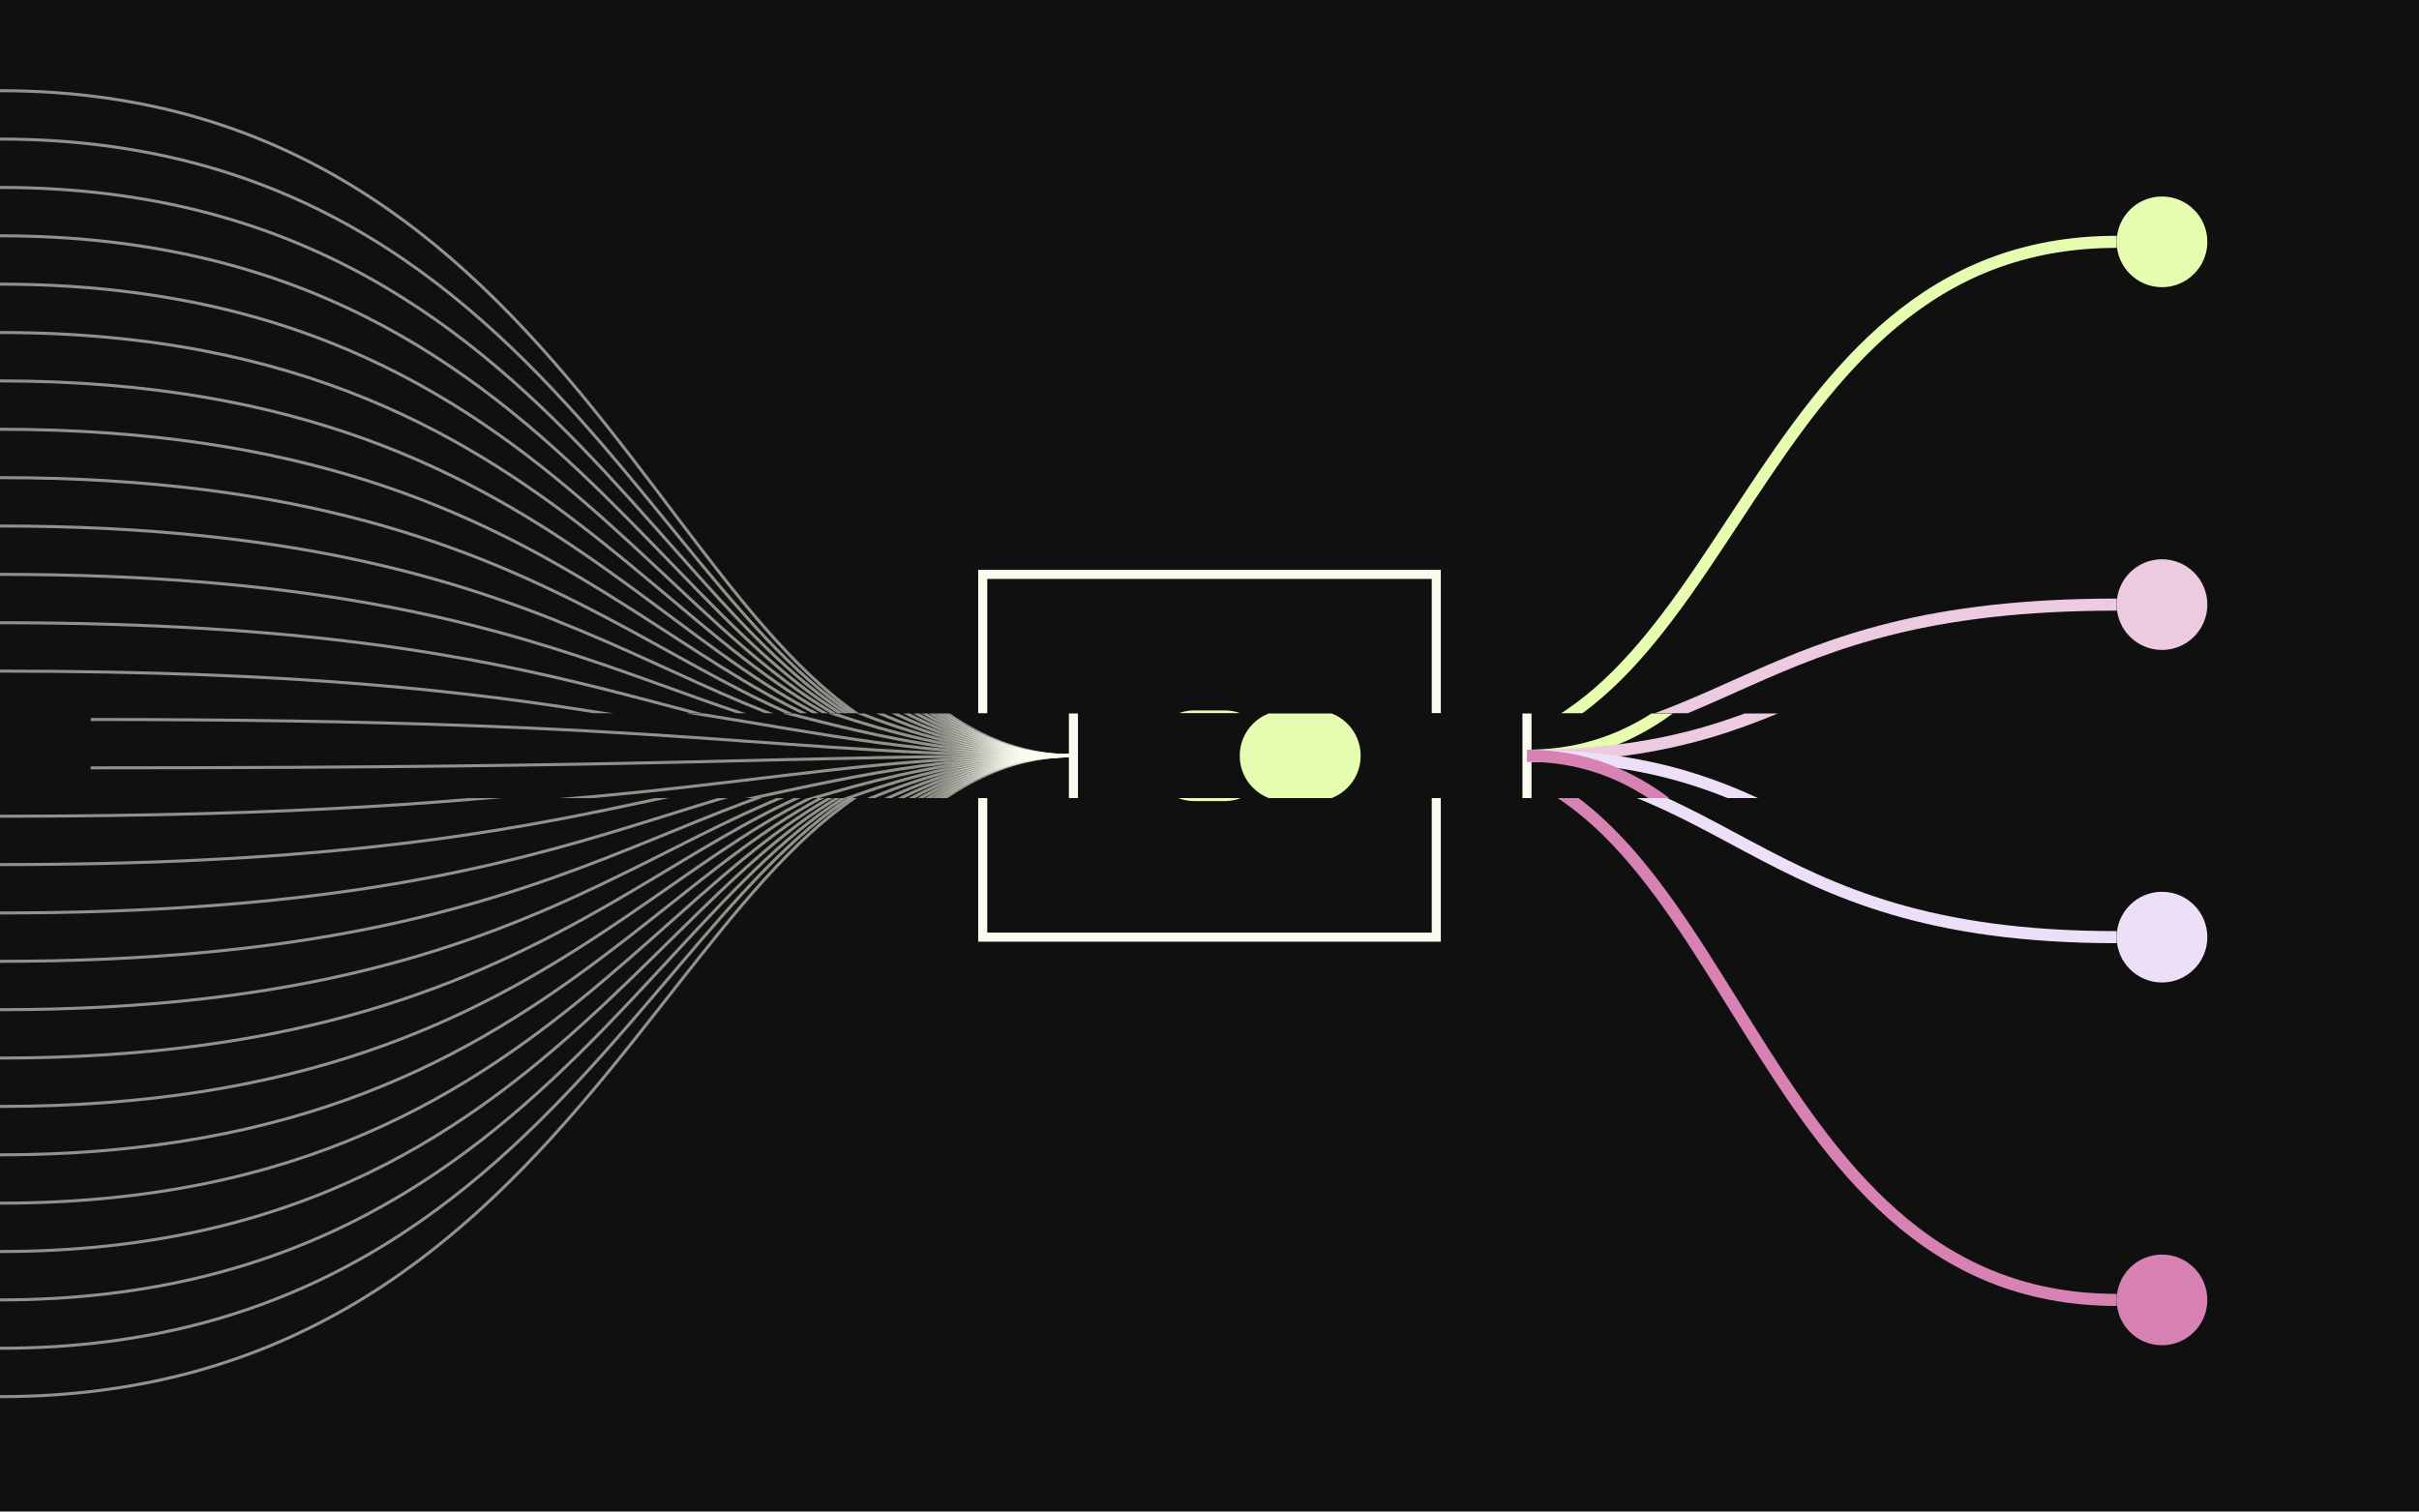
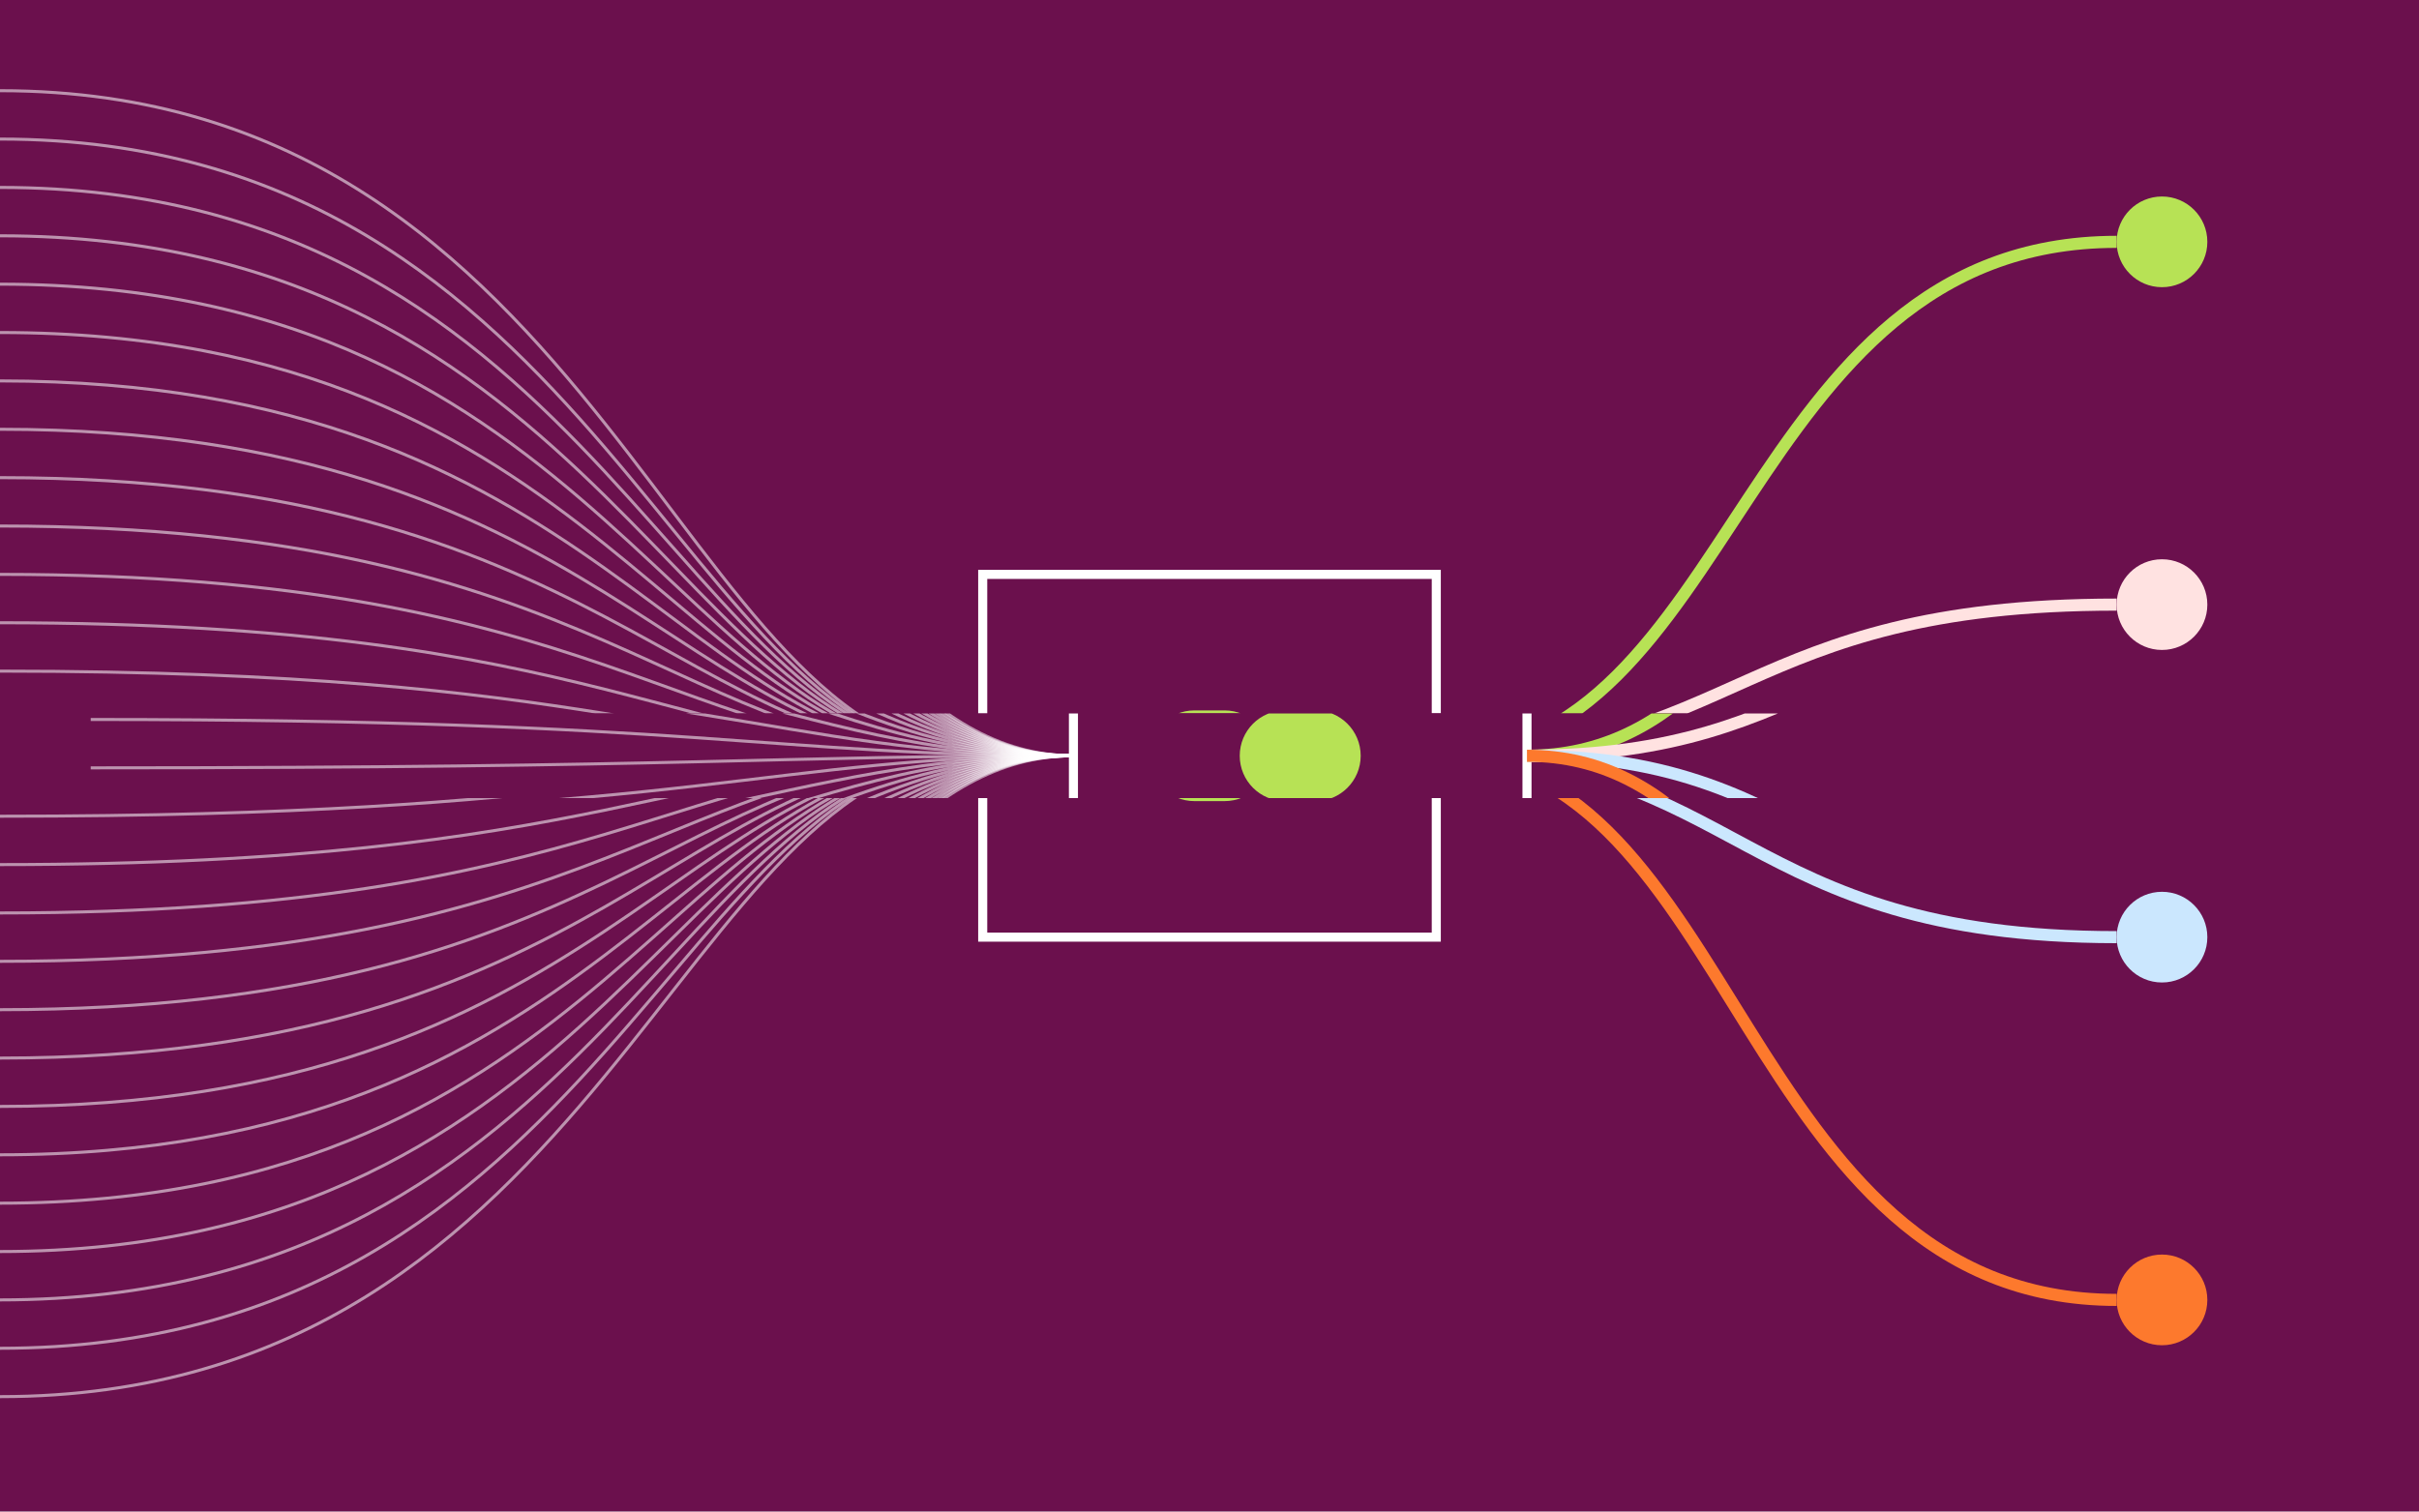
<svg xmlns="http://www.w3.org/2000/svg" viewBox="0 0 1600 1000" width="1600" height="1000">
  <defs>
    <clipPath id="t">
      <rect width="1600" height="472" />
    </clipPath>
    <clipPath id="b">
      <rect y="528" width="1600" height="1000" />
    </clipPath>
    <clipPath id="m">
      <rect y="472" width="1600" height="56" />
    </clipPath>
    <g id="art">
-       <path d="M0 60 C 400 60, 450 500, 650 500" fill="none" stroke="#fafcf0" stroke-opacity=".55" stroke-width="2" />
-       <path d="M0 92 C 400 92, 450 500, 650 500" fill="none" stroke="#fafcf0" stroke-opacity=".55" stroke-width="2" />
-       <path d="M0 124 C 400 124, 450 500, 650 500" fill="none" stroke="#fafcf0" stroke-opacity=".55" stroke-width="2" />
-       <path d="M0 156 C 400 156, 450 500, 650 500" fill="none" stroke="#fafcf0" stroke-opacity=".55" stroke-width="2" />
-       <path d="M0 188 C 400 188, 450 500, 650 500" fill="none" stroke="#fafcf0" stroke-opacity=".55" stroke-width="2" />
-       <path d="M0 220 C 400 220, 450 500, 650 500" fill="none" stroke="#fafcf0" stroke-opacity=".55" stroke-width="2" />
-       <path d="M0 252 C 400 252, 450 500, 650 500" fill="none" stroke="#fafcf0" stroke-opacity=".55" stroke-width="2" />
-       <path d="M0 284 C 400 284, 450 500, 650 500" fill="none" stroke="#fafcf0" stroke-opacity=".55" stroke-width="2" />
-       <path d="M0 316 C 400 316, 450 500, 650 500" fill="none" stroke="#fafcf0" stroke-opacity=".55" stroke-width="2" />
-       <path d="M0 348 C 400 348, 450 500, 650 500" fill="none" stroke="#fafcf0" stroke-opacity=".55" stroke-width="2" />
-       <path d="M0 380 C 400 380, 450 500, 650 500" fill="none" stroke="#fafcf0" stroke-opacity=".55" stroke-width="2" />
-       <path d="M0 412 C 400 412, 450 500, 650 500" fill="none" stroke="#fafcf0" stroke-opacity=".55" stroke-width="2" />
-       <path d="M0 444 C 400 444, 450 500, 650 500" fill="none" stroke="#fafcf0" stroke-opacity=".55" stroke-width="2" />
-       <path d="M0 476 C 400 476, 450 500, 650 500" fill="none" stroke="#fafcf0" stroke-opacity=".55" stroke-width="2" />
-       <path d="M0 508 C 400 508, 450 500, 650 500" fill="none" stroke="#fafcf0" stroke-opacity=".55" stroke-width="2" />
-       <path d="M0 540 C 400 540, 450 500, 650 500" fill="none" stroke="#fafcf0" stroke-opacity=".55" stroke-width="2" />
-       <path d="M0 572 C 400 572, 450 500, 650 500" fill="none" stroke="#fafcf0" stroke-opacity=".55" stroke-width="2" />
-       <path d="M0 604 C 400 604, 450 500, 650 500" fill="none" stroke="#fafcf0" stroke-opacity=".55" stroke-width="2" />
-       <path d="M0 636 C 400 636, 450 500, 650 500" fill="none" stroke="#fafcf0" stroke-opacity=".55" stroke-width="2" />
-       <path d="M0 668 C 400 668, 450 500, 650 500" fill="none" stroke="#fafcf0" stroke-opacity=".55" stroke-width="2" />
-       <path d="M0 700 C 400 700, 450 500, 650 500" fill="none" stroke="#fafcf0" stroke-opacity=".55" stroke-width="2" />
-       <path d="M0 732 C 400 732, 450 500, 650 500" fill="none" stroke="#fafcf0" stroke-opacity=".55" stroke-width="2" />
-       <path d="M0 764 C 400 764, 450 500, 650 500" fill="none" stroke="#fafcf0" stroke-opacity=".55" stroke-width="2" />
-       <path d="M0 796 C 400 796, 450 500, 650 500" fill="none" stroke="#fafcf0" stroke-opacity=".55" stroke-width="2" />
-       <path d="M0 828 C 400 828, 450 500, 650 500" fill="none" stroke="#fafcf0" stroke-opacity=".55" stroke-width="2" />
-       <path d="M0 860 C 400 860, 450 500, 650 500" fill="none" stroke="#fafcf0" stroke-opacity=".55" stroke-width="2" />
-       <path d="M0 892 C 400 892, 450 500, 650 500" fill="none" stroke="#fafcf0" stroke-opacity=".55" stroke-width="2" />
-       <path d="M0 924 C 400 924, 450 500, 650 500" fill="none" stroke="#fafcf0" stroke-opacity=".55" stroke-width="2" />
-       <rect x="650" y="380" width="300" height="240" fill="#111010" stroke="#fafcf0" stroke-width="6" />
-       <rect x="760" y="470" width="80" height="60" rx="30" fill="#e6fcb0" />
-       <path d="M950 500 C 1150 500, 1150 160, 1400 160" fill="none" stroke="#e6fcb0" stroke-width="8" />
-       <circle cx="1430" cy="160" r="30" fill="#e6fcb0" />
-       <path d="M950 500 C 1150 500, 1150 400, 1400 400" fill="none" stroke="#eccae0" stroke-width="8" />
-       <circle cx="1430" cy="400" r="30" fill="#eccae0" />
-       <path d="M950 500 C 1150 500, 1150 620, 1400 620" fill="none" stroke="#ece0f8" stroke-width="8" />
-       <circle cx="1430" cy="620" r="30" fill="#ece0f8" />
-       <path d="M950 500 C 1150 500, 1150 860, 1400 860" fill="none" stroke="#d782b3" stroke-width="8" />
-       <circle cx="1430" cy="860" r="30" fill="#d782b3" />
+       <path d="M0 60 C 400 60, 450 500, 650 500" fill="none" stroke="#ffffff" stroke-opacity=".55" stroke-width="2" />
+       <path d="M0 92 C 400 92, 450 500, 650 500" fill="none" stroke="#ffffff" stroke-opacity=".55" stroke-width="2" />
+       <path d="M0 124 C 400 124, 450 500, 650 500" fill="none" stroke="#ffffff" stroke-opacity=".55" stroke-width="2" />
+       <path d="M0 156 C 400 156, 450 500, 650 500" fill="none" stroke="#ffffff" stroke-opacity=".55" stroke-width="2" />
+       <path d="M0 188 C 400 188, 450 500, 650 500" fill="none" stroke="#ffffff" stroke-opacity=".55" stroke-width="2" />
+       <path d="M0 220 C 400 220, 450 500, 650 500" fill="none" stroke="#ffffff" stroke-opacity=".55" stroke-width="2" />
+       <path d="M0 252 C 400 252, 450 500, 650 500" fill="none" stroke="#ffffff" stroke-opacity=".55" stroke-width="2" />
+       <path d="M0 284 C 400 284, 450 500, 650 500" fill="none" stroke="#ffffff" stroke-opacity=".55" stroke-width="2" />
+       <path d="M0 316 C 400 316, 450 500, 650 500" fill="none" stroke="#ffffff" stroke-opacity=".55" stroke-width="2" />
+       <path d="M0 348 C 400 348, 450 500, 650 500" fill="none" stroke="#ffffff" stroke-opacity=".55" stroke-width="2" />
+       <path d="M0 380 C 400 380, 450 500, 650 500" fill="none" stroke="#ffffff" stroke-opacity=".55" stroke-width="2" />
+       <path d="M0 412 C 400 412, 450 500, 650 500" fill="none" stroke="#ffffff" stroke-opacity=".55" stroke-width="2" />
+       <path d="M0 444 C 400 444, 450 500, 650 500" fill="none" stroke="#ffffff" stroke-opacity=".55" stroke-width="2" />
+       <path d="M0 476 C 400 476, 450 500, 650 500" fill="none" stroke="#ffffff" stroke-opacity=".55" stroke-width="2" />
+       <path d="M0 508 C 400 508, 450 500, 650 500" fill="none" stroke="#ffffff" stroke-opacity=".55" stroke-width="2" />
+       <path d="M0 540 C 400 540, 450 500, 650 500" fill="none" stroke="#ffffff" stroke-opacity=".55" stroke-width="2" />
+       <path d="M0 572 C 400 572, 450 500, 650 500" fill="none" stroke="#ffffff" stroke-opacity=".55" stroke-width="2" />
+       <path d="M0 604 C 400 604, 450 500, 650 500" fill="none" stroke="#ffffff" stroke-opacity=".55" stroke-width="2" />
+       <path d="M0 636 C 400 636, 450 500, 650 500" fill="none" stroke="#ffffff" stroke-opacity=".55" stroke-width="2" />
+       <path d="M0 668 C 400 668, 450 500, 650 500" fill="none" stroke="#ffffff" stroke-opacity=".55" stroke-width="2" />
+       <path d="M0 700 C 400 700, 450 500, 650 500" fill="none" stroke="#ffffff" stroke-opacity=".55" stroke-width="2" />
+       <path d="M0 732 C 400 732, 450 500, 650 500" fill="none" stroke="#ffffff" stroke-opacity=".55" stroke-width="2" />
+       <path d="M0 764 C 400 764, 450 500, 650 500" fill="none" stroke="#ffffff" stroke-opacity=".55" stroke-width="2" />
+       <path d="M0 796 C 400 796, 450 500, 650 500" fill="none" stroke="#ffffff" stroke-opacity=".55" stroke-width="2" />
+       <path d="M0 828 C 400 828, 450 500, 650 500" fill="none" stroke="#ffffff" stroke-opacity=".55" stroke-width="2" />
+       <path d="M0 860 C 400 860, 450 500, 650 500" fill="none" stroke="#ffffff" stroke-opacity=".55" stroke-width="2" />
+       <path d="M0 892 C 400 892, 450 500, 650 500" fill="none" stroke="#ffffff" stroke-opacity=".55" stroke-width="2" />
+       <path d="M0 924 C 400 924, 450 500, 650 500" fill="none" stroke="#ffffff" stroke-opacity=".55" stroke-width="2" />
+       <rect x="650" y="380" width="300" height="240" fill="#6b104d" stroke="#ffffff" stroke-width="6" />
+       <rect x="760" y="470" width="80" height="60" rx="30" fill="#b7e255" />
+       <path d="M950 500 C 1150 500, 1150 160, 1400 160" fill="none" stroke="#b7e255" stroke-width="8" />
+       <circle cx="1430" cy="160" r="30" fill="#b7e255" />
+       <path d="M950 500 C 1150 500, 1150 400, 1400 400" fill="none" stroke="#ffe2e1" stroke-width="8" />
+       <circle cx="1430" cy="400" r="30" fill="#ffe2e1" />
+       <path d="M950 500 C 1150 500, 1150 620, 1400 620" fill="none" stroke="#cbe7fe" stroke-width="8" />
+       <circle cx="1430" cy="620" r="30" fill="#cbe7fe" />
+       <path d="M950 500 C 1150 500, 1150 860, 1400 860" fill="none" stroke="#fd792d" stroke-width="8" />
+       <circle cx="1430" cy="860" r="30" fill="#fd792d" />
    </g>
  </defs>
-   <rect width="1600" height="1000" fill="#111010" />
+   <rect width="1600" height="1000" fill="#6b104d" />
  <use href="#art" clip-path="url(#t)" />
  <use href="#art" clip-path="url(#b)" />
-   <rect y="472" width="1600" height="56" fill="#111010" />
+   <rect y="472" width="1600" height="56" fill="#6b104d" />
  <g transform="translate(60 0)">
    <use href="#art" clip-path="url(#m)" />
  </g>
</svg>
